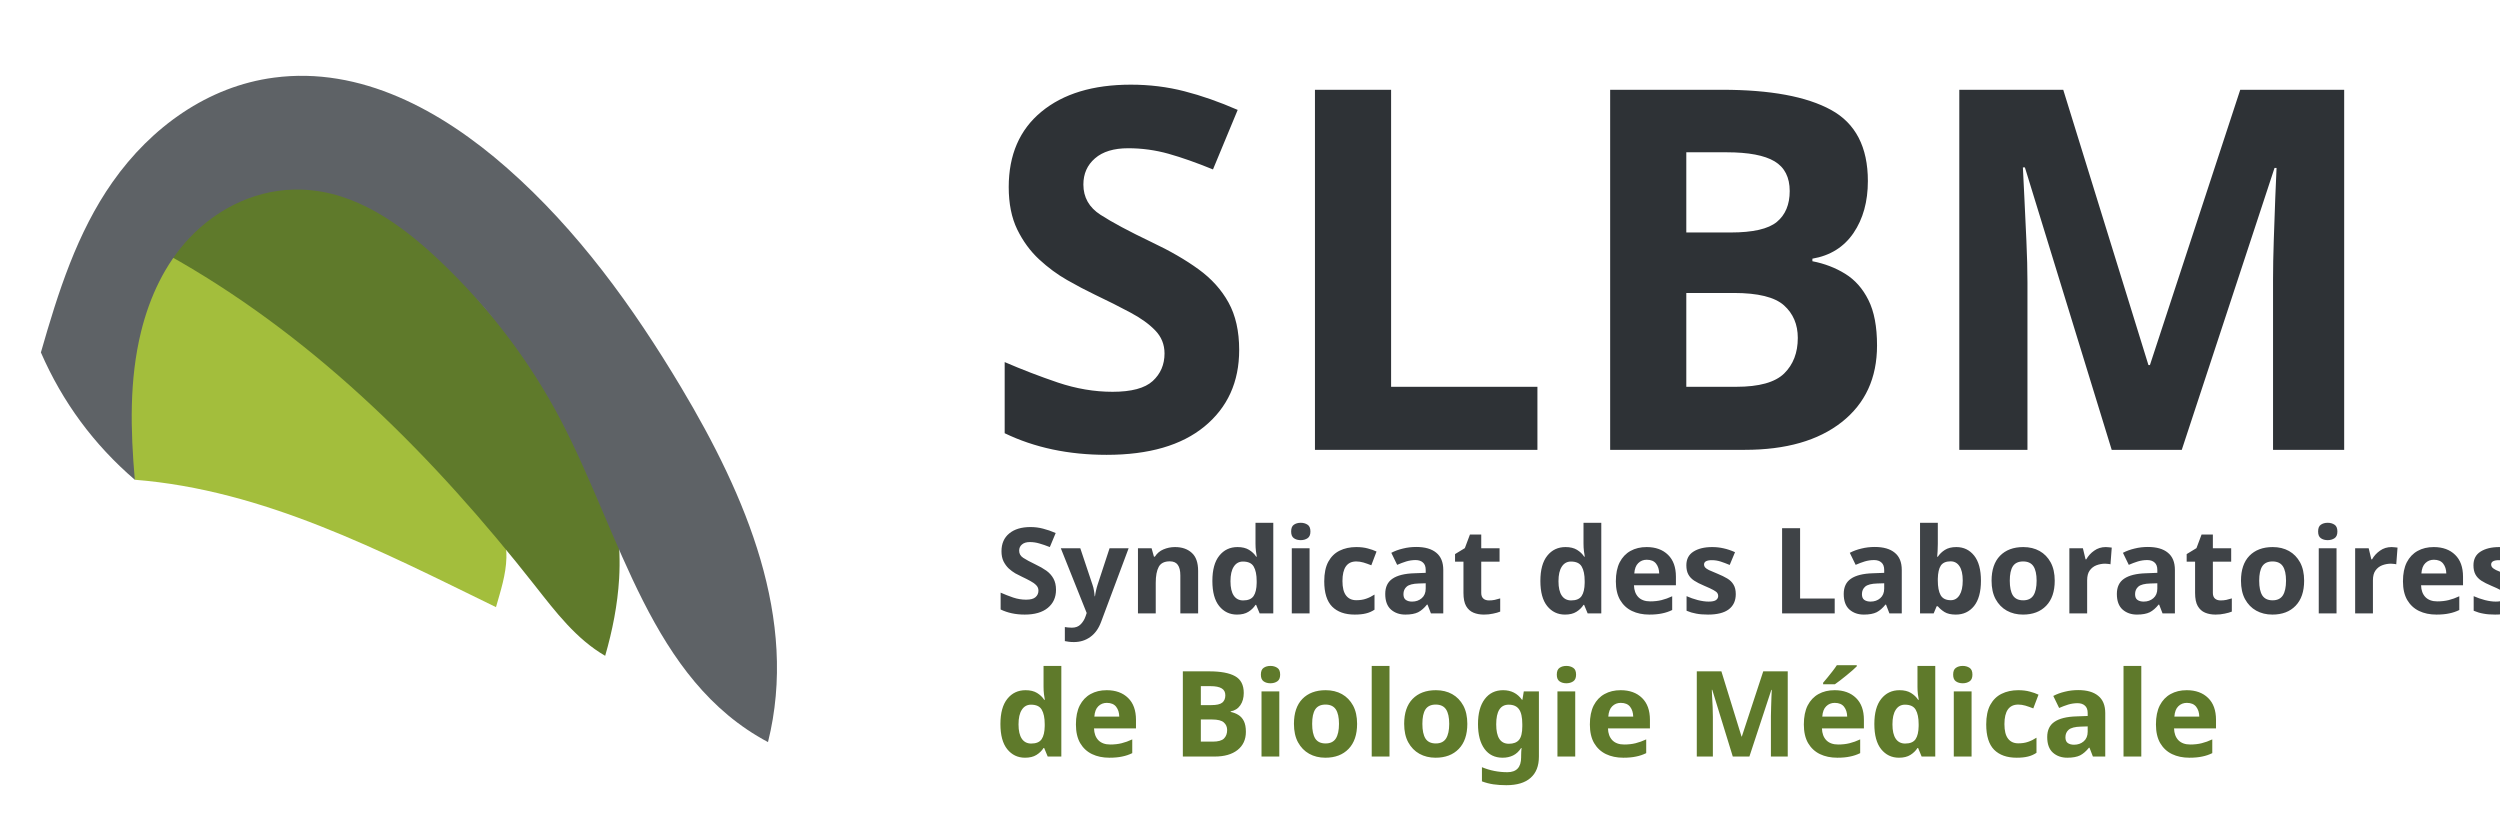
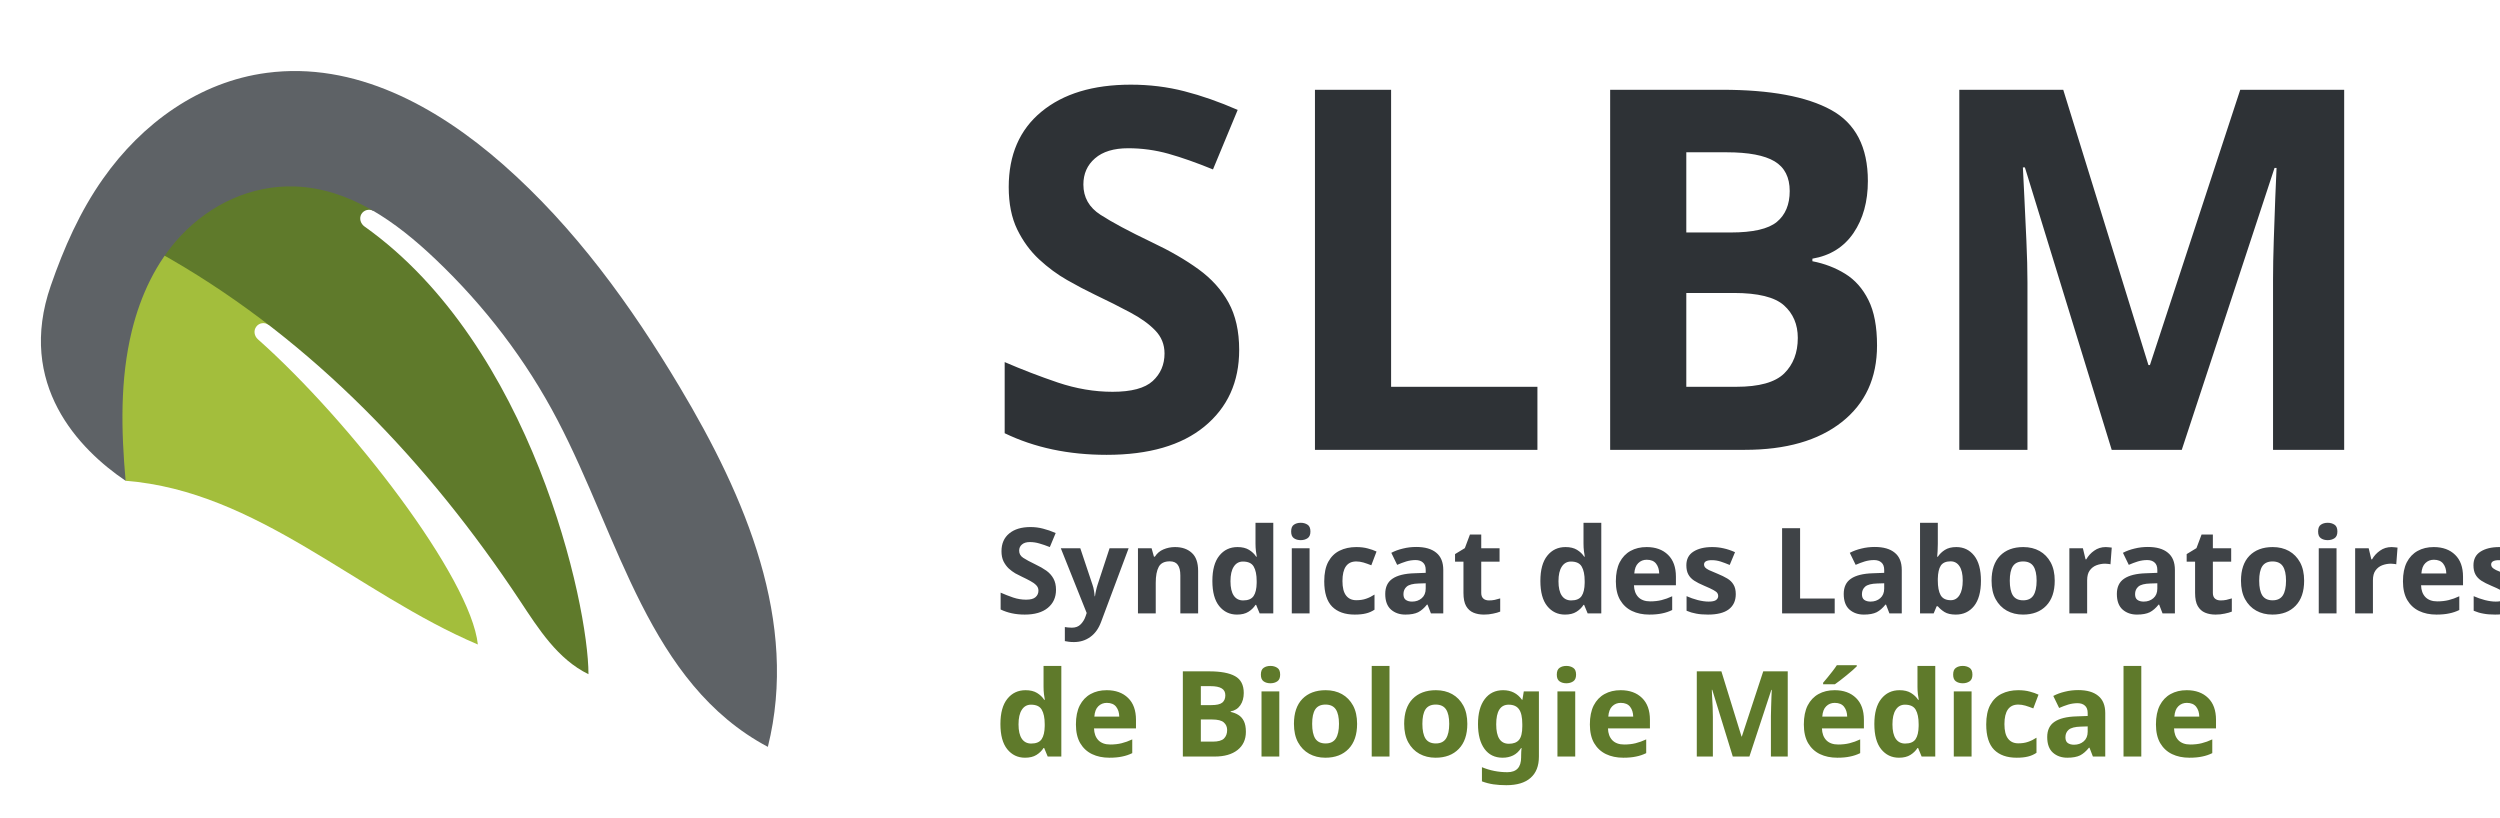
<svg xmlns="http://www.w3.org/2000/svg" viewBox="0 0 366.8 120" role="img" aria-label="SLBM, Syndicat des Laboratoires de Biologie Médicale">
-   <path d="M45.3 48.65C53.45 56.79 64.4 62 70.83 71.62C72.87 74.68 74.38 78.15 74.3 81.83C74.24 84.31 73.45 86.69 72.77 89.08C55.78 80.79 38.66 71.88 19.78 70.39L15.19 61.92L14.68 41.5L27.95 29.25L45.3 48.65Z" fill="#A3BE3C" />
-   <path d="M44.28 20.06C55.41 24.11 62.24 34.5 69.81 43.54C76.85 51.96 85.08 59.72 88.79 70.09C90.49 74.82 91.13 79.87 90.84 84.89C90.61 88.73 89.86 92.52 88.79 96.22C84.54 93.76 81.52 89.77 78.48 85.91C63.81 67.24 46.9 50.21 26.32 38.34C23.19 36.53 19.99 34.86 16.72 33.33L16.72 29.25L27.95 20.06L44.28 20.06Z" fill="#5F7A2B" />
-   <path d="M6 51.71C8.51 42.96 11.27 34.16 16.52 26.7C22.17 18.67 30.48 12.67 40.2 11.39C52.88 9.71 64.75 16.17 74.4 24.66C84.74 33.75 92.86 45 99.92 56.81C109.48 72.81 117.18 90.85 112.68 108.88C95.49 99.74 91.2 78.69 82.26 61.61C77.71 52.93 71.7 45.09 64.6 38.34C58.87 32.89 52.17 28.09 44.28 27.82C38 27.6 32.05 30.38 27.74 34.97C24.18 38.77 21.95 43.59 20.7 48.65C18.95 55.75 19.15 63.12 19.78 70.39C13.76 65.22 9.17 58.99 6 51.71Z" fill="#5E6266" />
+   <path d="M39.44 47.69C38.86 47.24 38.03 47.34 37.6 47.93C37.17 48.5 37.3 49.3 37.84 49.78C51.46 61.87 69.08 84.78 70.11 94.56C52.42 87.05 37.76 72.06 18.43 70.54C16.52 67.24 15.06 63.69 14.09 60C12.64 54.55 12.33 48.67 15.1 43.77C17.69 39.21 22.56 36.38 27.78 36.67C32.56 36.93 36.81 39.81 38.84 44.15L39.44 47.69Z" fill="#A3BE3C" />
+   <path d="M54.82 30.96C54.18 30.59 53.37 30.8 53.01 31.43C52.67 32.05 52.9 32.82 53.49 33.24C78.04 50.66 86.34 88.64 86.34 98.92C81.82 96.71 79.03 92.29 76.26 88.1C62.9 67.94 46 50.15 25.06 38.03C21.89 36.19 18.64 34.5 15.32 32.95C15.66 30.44 16.63 28.05 18.14 26.02C20.95 22.26 25.26 20.05 29.81 18.92C34.51 17.75 39.47 17.71 44.01 19.43C48.08 20.96 51.51 23.81 53.77 27.53L54.82 30.96Z" fill="#5F7A2B" />
+   <path d="M18.43 70.54C11.57 65.91 2.42 56.4 7.45 41.92C9.37 36.38 11.73 31.02 15.12 26.22C20.85 18.07 29.28 11.99 39.14 10.69C52 8.99 64.04 15.54 73.83 24.15C84.32 33.38 92.56 44.78 99.72 56.77C109.42 73 117.22 91.29 112.66 109.58C95.22 100.31 90.87 78.96 81.8 61.64C77.19 52.82 71.1 44.88 63.89 38.03C58.08 32.5 51.28 27.64 43.28 27.36C36.91 27.14 30.87 29.95 26.51 34.61C22.89 38.47 20.63 43.35 19.36 48.48C17.59 55.68 17.78 63.16 18.43 70.54Z" fill="#5E6266" />
  <text x="144" y="66" font-family="Nunito" font-weight="900" font-size="74" letter-spacing="1.5" fill="#2E3236">SLBM</text>
  <text x="146" y="90" font-family="Nunito" font-weight="700" font-size="17.5" fill="#3F4347">Syndicat des Laboratoires</text>
  <text x="146" y="111" font-family="Nunito" font-weight="700" font-size="17.5" fill="#5F7A2B">de Biologie Médicale</text>
</svg>
